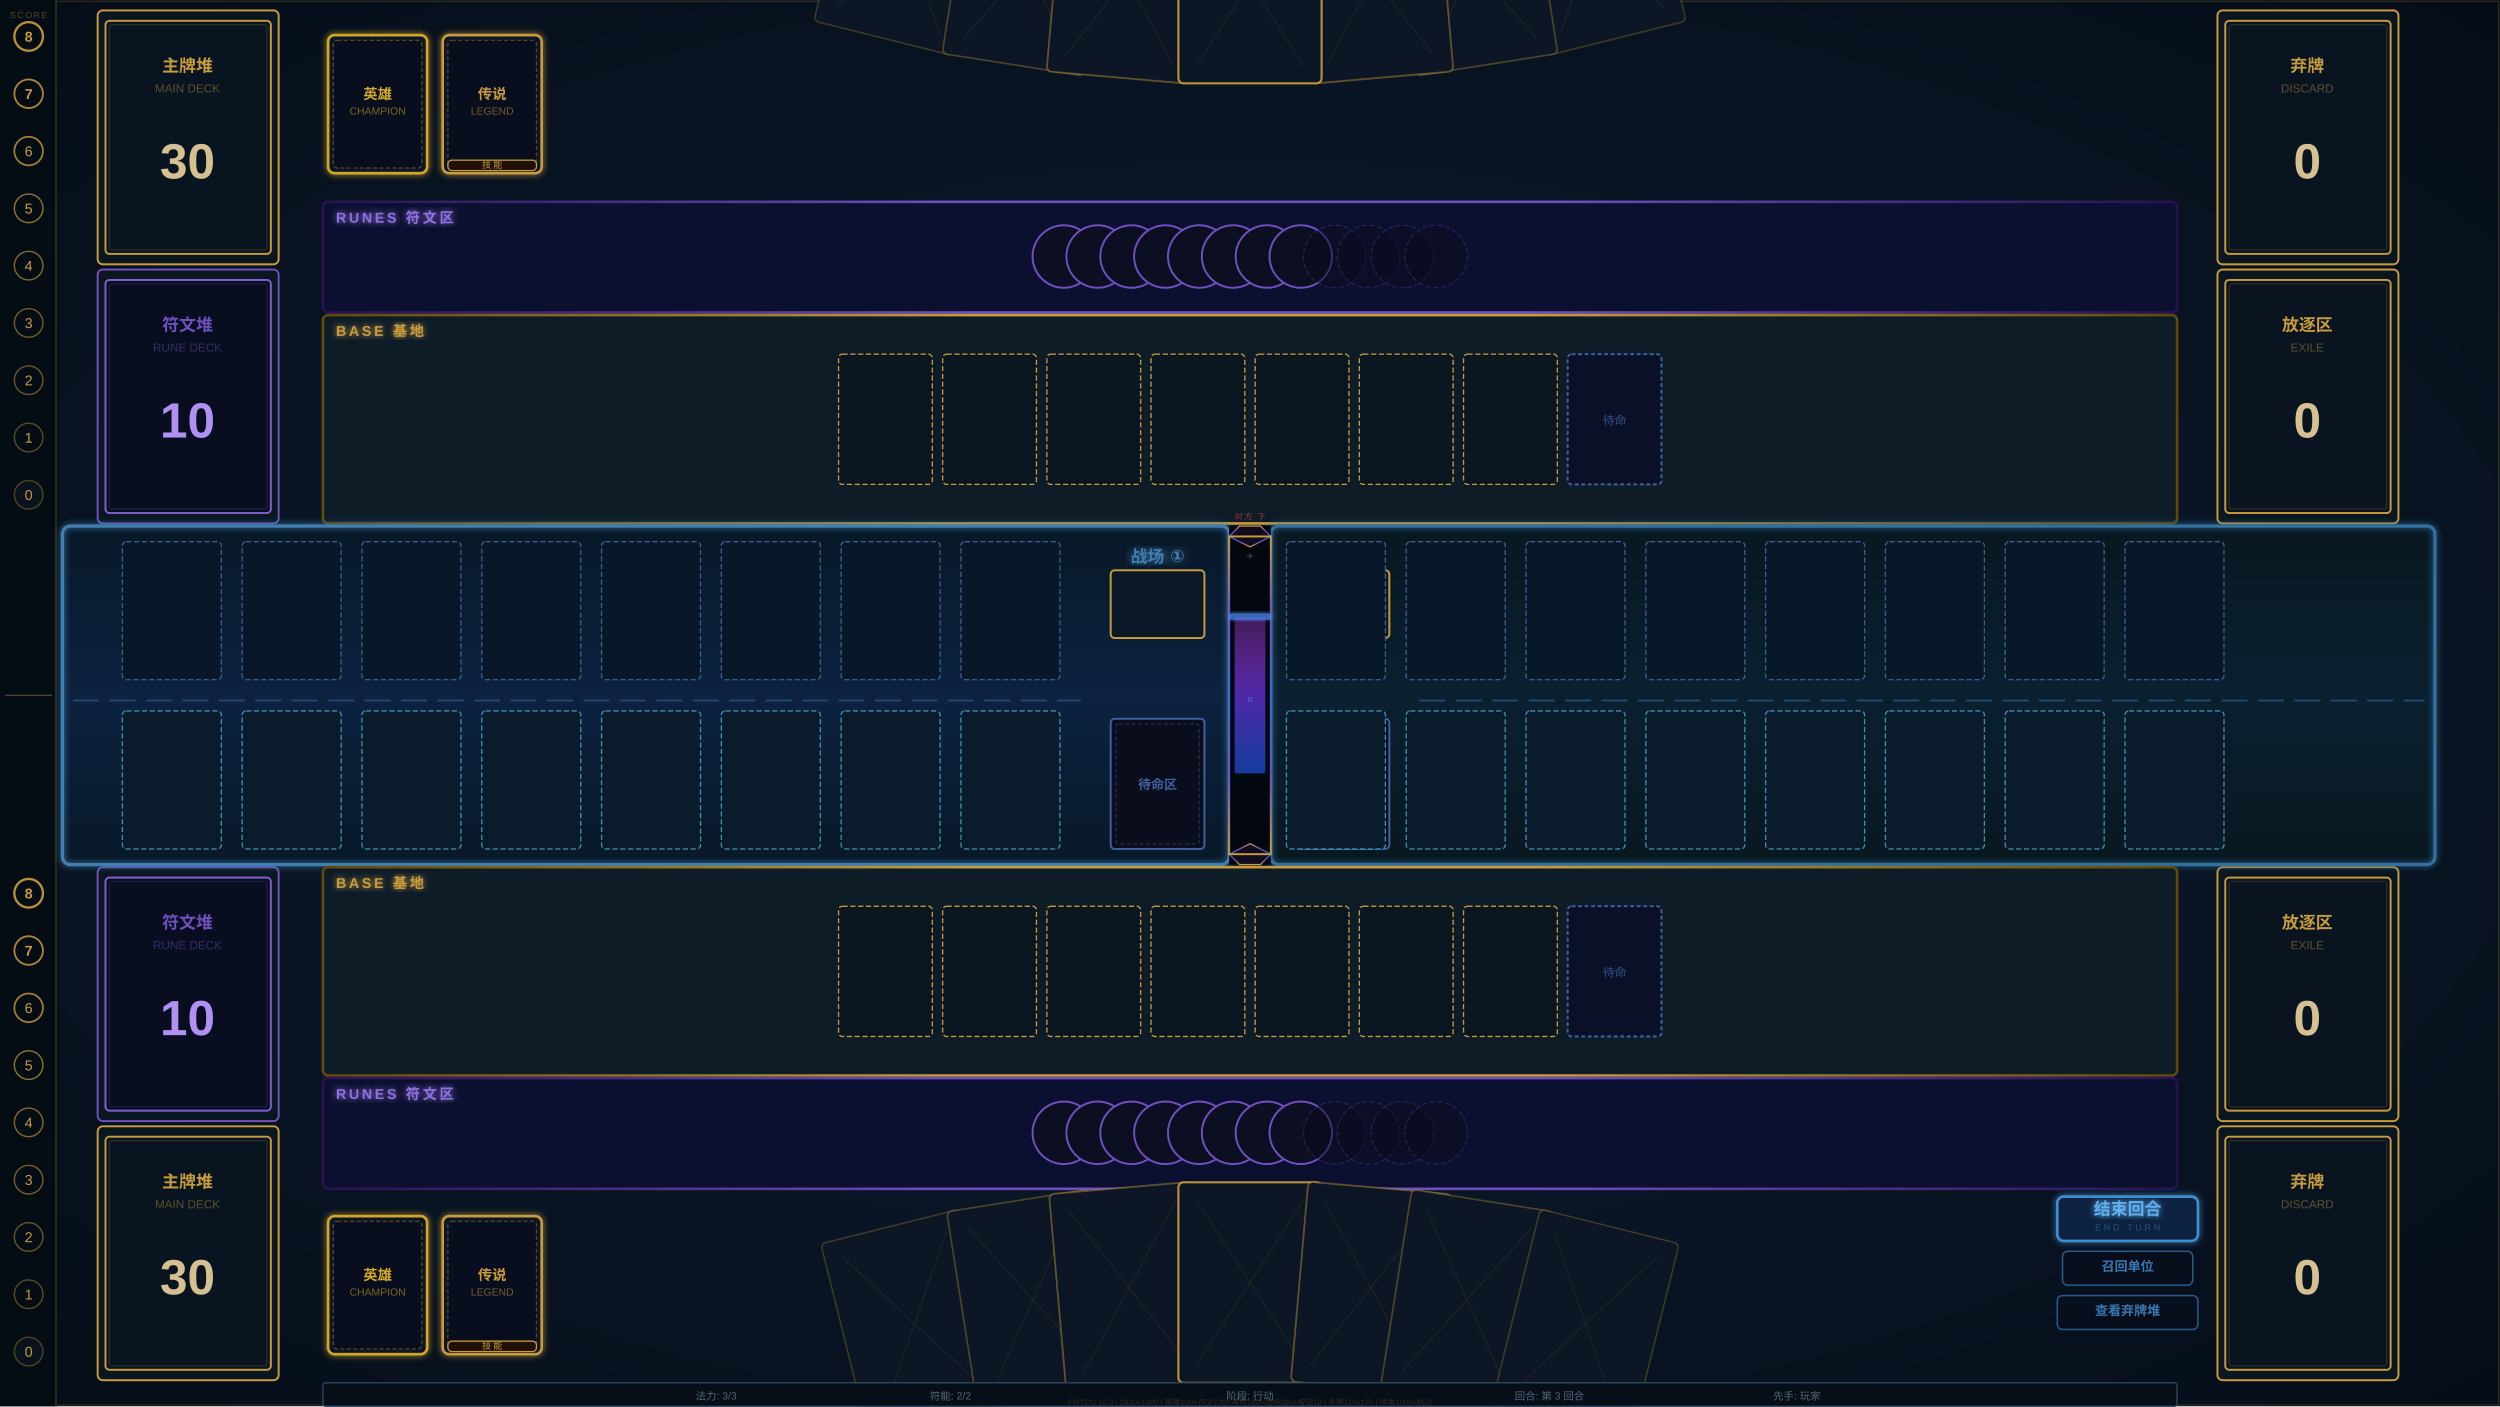
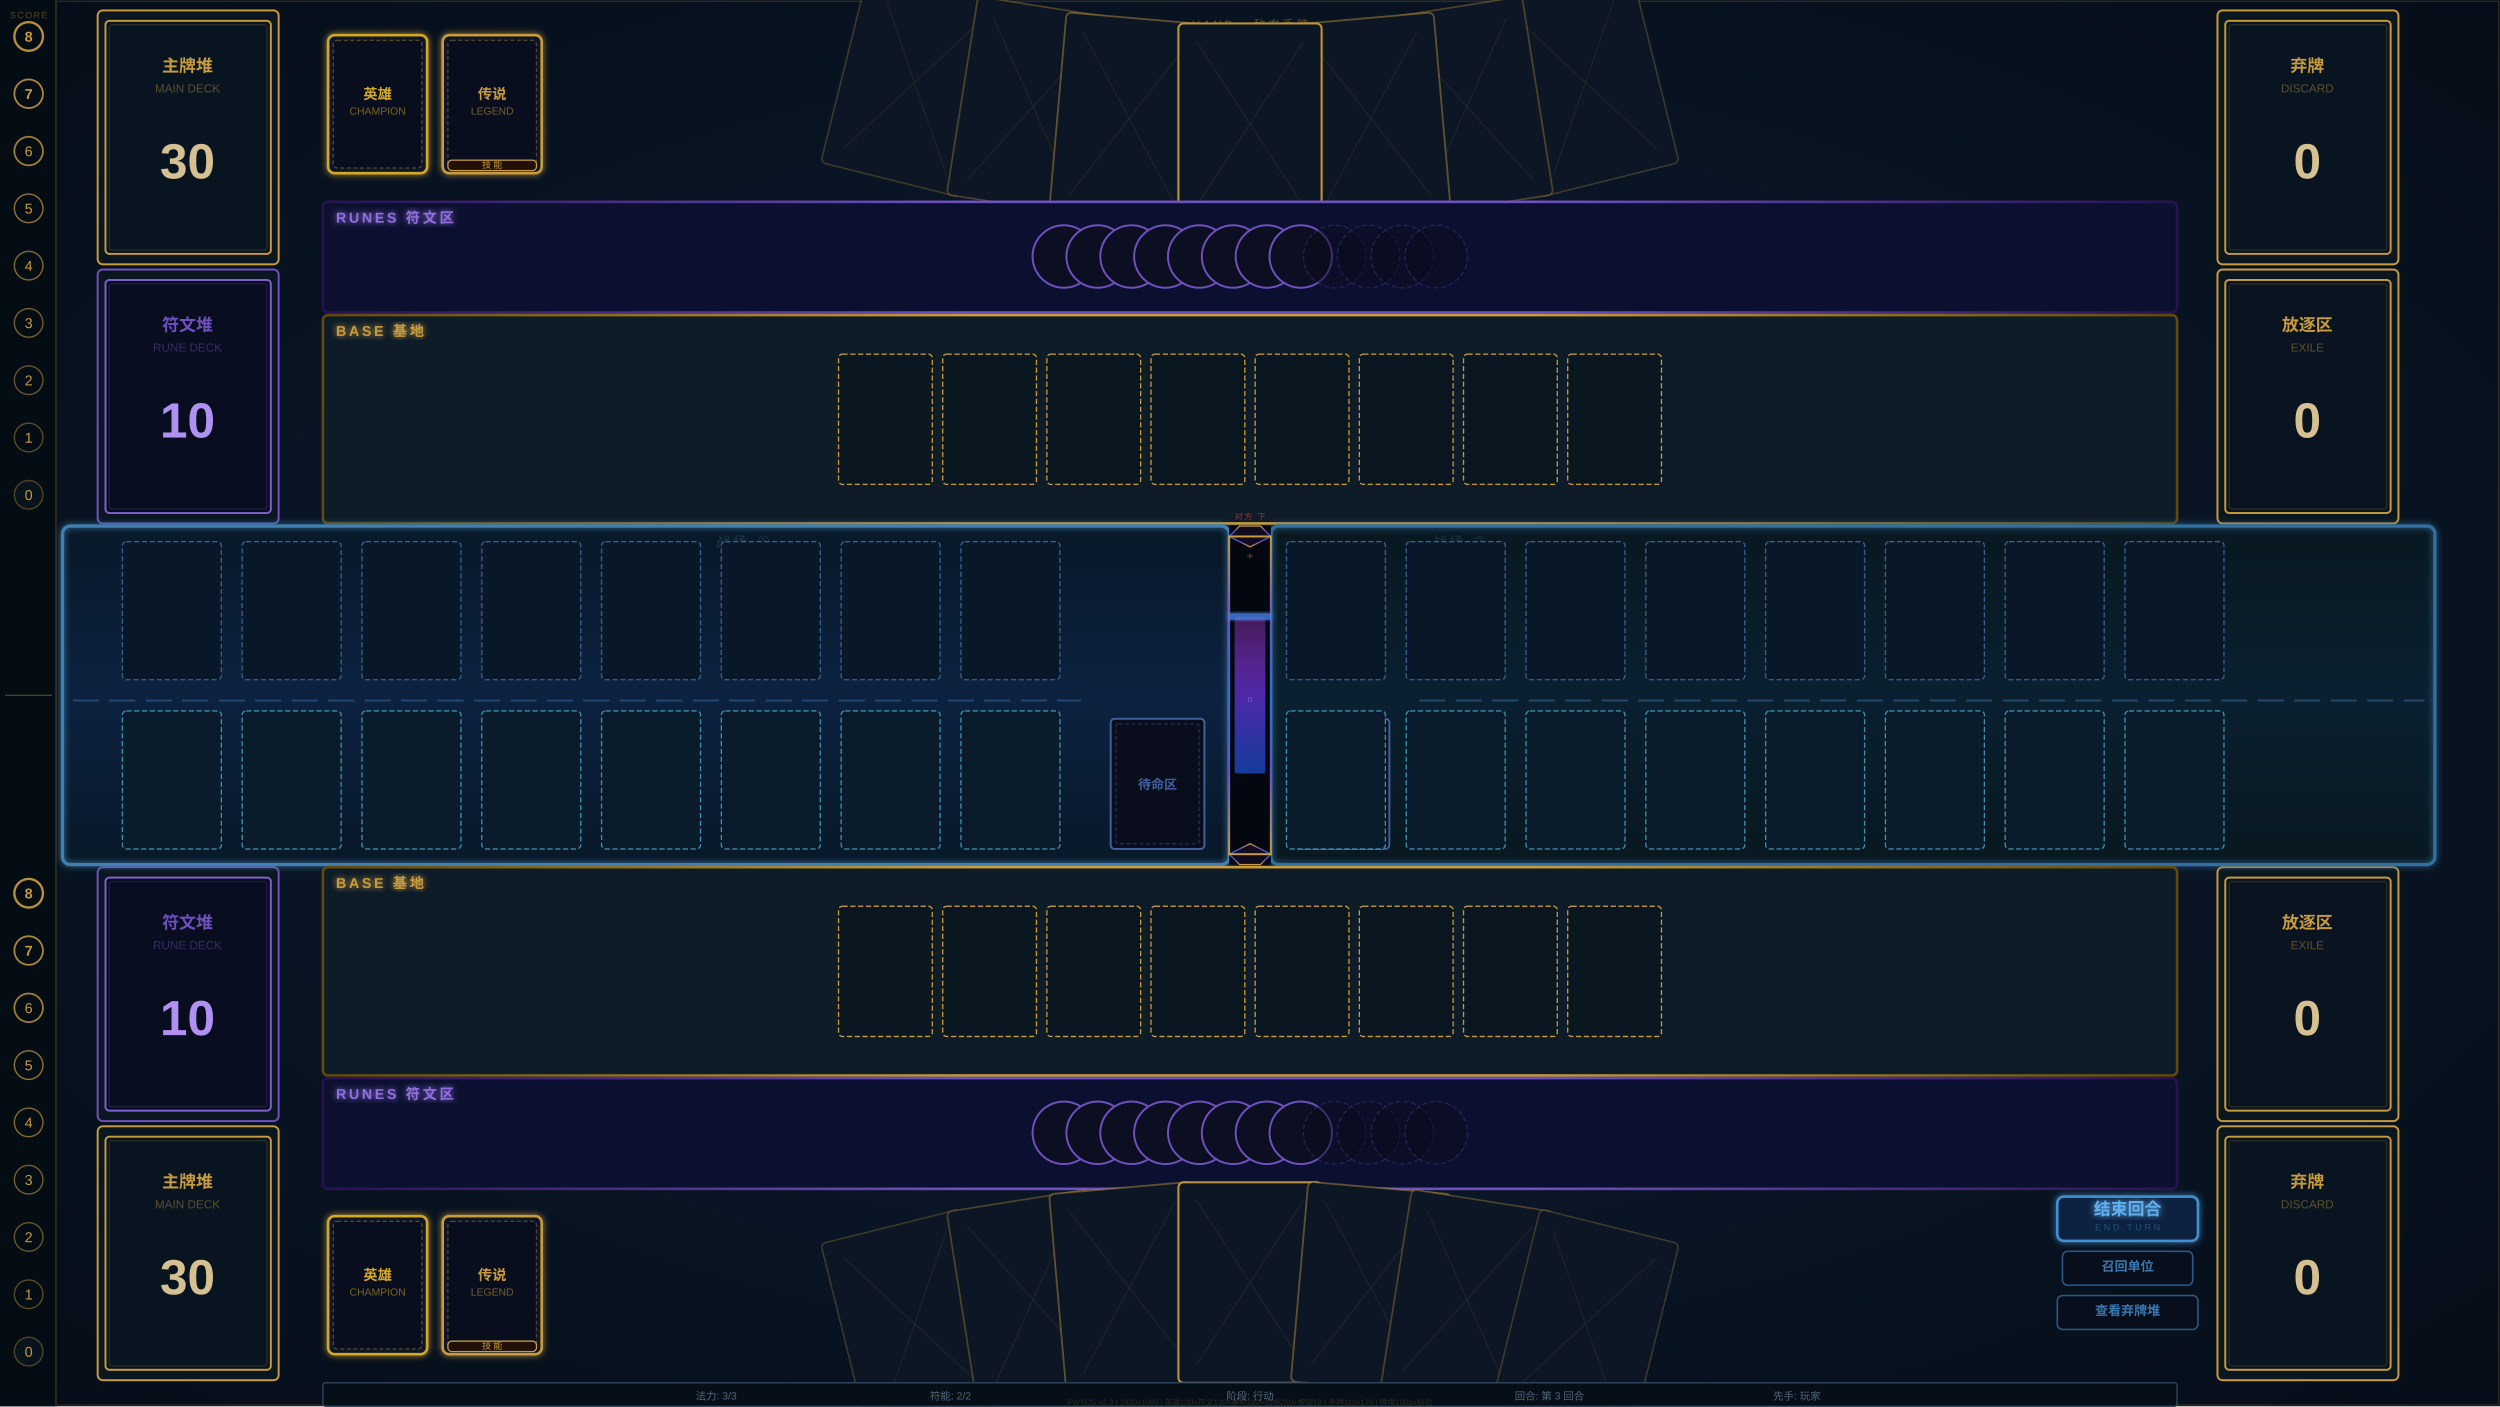
<svg xmlns="http://www.w3.org/2000/svg" width="1920" height="1080" viewBox="0 0 1920 1080">
  <defs>
    <radialGradient id="bg" cx="50%" cy="50%" r="70%">
      <stop offset="0%" stop-color="#0f2035" />
      <stop offset="100%" stop-color="#050d18" />
    </radialGradient>
    <linearGradient id="goldH" x1="0" y1="0" x2="1" y2="0">
      <stop offset="0%" stop-color="#604808" />
      <stop offset="35%" stop-color="#c89b3c" />
      <stop offset="65%" stop-color="#c89b3c" />
      <stop offset="100%" stop-color="#604808" />
    </linearGradient>
    <linearGradient id="purH" x1="0" y1="0" x2="1" y2="0">
      <stop offset="0%" stop-color="#281050" />
      <stop offset="35%" stop-color="#7050c0" />
      <stop offset="65%" stop-color="#7050c0" />
      <stop offset="100%" stop-color="#281050" />
    </linearGradient>
    <linearGradient id="bf0Grad" x1="0" y1="0" x2="0" y2="1">
      <stop offset="0%" stop-color="#081828" />
      <stop offset="50%" stop-color="#0c2240" />
      <stop offset="100%" stop-color="#081828" />
    </linearGradient>
    <linearGradient id="bf1Grad" x1="0" y1="0" x2="0" y2="1">
      <stop offset="0%" stop-color="#081820" />
      <stop offset="50%" stop-color="#0a2030" />
      <stop offset="100%" stop-color="#081820" />
    </linearGradient>
    <filter id="glow" x="-20%" y="-20%" width="140%" height="140%">
      <feGaussianBlur stdDeviation="2.5" result="blur" />
      <feMerge>
        <feMergeNode in="blur" />
        <feMergeNode in="SourceGraphic" />
      </feMerge>
    </filter>
    <filter id="softglow">
      <feGaussianBlur stdDeviation="4" result="blur" />
      <feMerge>
        <feMergeNode in="blur" />
        <feMergeNode in="SourceGraphic" />
      </feMerge>
    </filter>
    <linearGradient id="pillarBorder" x1="0" y1="0" x2="0" y2="1">
      <stop offset="0%" stop-color="#c89b3c" />
      <stop offset="25%" stop-color="#7050c0" />
      <stop offset="50%" stop-color="#3070d0" />
      <stop offset="75%" stop-color="#7050c0" />
      <stop offset="100%" stop-color="#c89b3c" />
    </linearGradient>
    <linearGradient id="pillarFill" x1="0" y1="1" x2="0" y2="0">
      <stop offset="0%" stop-color="#1848c0" />
      <stop offset="50%" stop-color="#6030d0" />
      <stop offset="100%" stop-color="#c040f0" stop-opacity="0.4" />
    </linearGradient>
    <clipPath id="pillarClip">
      <rect x="948" y="404" width="24" height="260" />
    </clipPath>
  </defs>
  <rect width="1920" height="1080" fill="url(#bg)" />
  <g opacity="0.04" transform="translate(960,534)">
    <circle r="240" fill="none" stroke="#4090d0" stroke-width="4" />
    <circle r="170" fill="none" stroke="#4090d0" stroke-width="2" />
    <circle r="90" fill="none" stroke="#4090d0" stroke-width="1" />
    <line x1="-280" y1="0" x2="280" y2="0" stroke="#4090d0" stroke-width="1" />
    <line x1="0" y1="-280" x2="0" y2="280" stroke="#4090d0" stroke-width="1" />
  </g>
  <rect x="1" y="1" width="1918" height="1078" fill="none" stroke="#c89b3c" stroke-width="1" opacity="0.2" />
  <rect x="0" y="0" width="44" height="1080" fill="#040c14" />
  <line x1="43" y1="0" x2="43" y2="1080" stroke="#c89b3c" stroke-width="1" opacity="0.3" />
  <text x="22" y="14" fill="#c89b3c" font-size="7" text-anchor="middle" font-family="Arial" opacity="0.4" letter-spacing="1">SCORE</text>
  <line x1="4" y1="534" x2="40" y2="534" stroke="#c89b3c" stroke-width="1" opacity="0.4" />
  <circle cx="22" cy="28" r="11" fill="none" stroke="#c89b3c" stroke-width="1.8" opacity="0.92" />
  <text x="22" y="32" fill="#c89b3c" font-size="11" text-anchor="middle" font-family="Arial" font-weight="bold">8</text>
  <circle cx="22" cy="72" r="11" fill="none" stroke="#c89b3c" stroke-width="1.4" opacity="0.85" />
  <text x="22" y="76" fill="#c89b3c" font-size="11" text-anchor="middle" font-family="Arial" font-weight="bold">7</text>
  <circle cx="22" cy="116" r="11" fill="none" stroke="#c89b3c" stroke-width="1.4" opacity="0.78" />
  <text x="22" y="120" fill="#c89b3c" font-size="11" text-anchor="middle" font-family="Arial">6</text>
  <circle cx="22" cy="160" r="11" fill="none" stroke="#c89b3c" stroke-width="1.1" opacity="0.71" />
  <text x="22" y="164" fill="#c89b3c" font-size="11" text-anchor="middle" font-family="Arial">5</text>
  <circle cx="22" cy="204" r="11" fill="none" stroke="#c89b3c" stroke-width="1.1" opacity="0.64" />
  <text x="22" y="208" fill="#c89b3c" font-size="11" text-anchor="middle" font-family="Arial">4</text>
  <circle cx="22" cy="248" r="11" fill="none" stroke="#c89b3c" stroke-width="1.1" opacity="0.57" />
  <text x="22" y="252" fill="#c89b3c" font-size="11" text-anchor="middle" font-family="Arial">3</text>
  <circle cx="22" cy="292" r="11" fill="none" stroke="#c89b3c" stroke-width="1.1" opacity="0.50" />
  <text x="22" y="296" fill="#c89b3c" font-size="11" text-anchor="middle" font-family="Arial">2</text>
  <circle cx="22" cy="336" r="11" fill="none" stroke="#c89b3c" stroke-width="1.1" opacity="0.43" />
  <text x="22" y="340" fill="#c89b3c" font-size="11" text-anchor="middle" font-family="Arial">1</text>
  <circle cx="22" cy="380" r="11" fill="#132030" stroke="#c89b3c" stroke-width="1.1" opacity="0.38" />
  <text x="22" y="384" fill="#c89b3c" font-size="11" text-anchor="middle" font-family="Arial">0</text>
  <circle cx="22" cy="686" r="11" fill="none" stroke="#c89b3c" stroke-width="1.8" opacity="0.92" />
  <text x="22" y="690" fill="#c89b3c" font-size="11" text-anchor="middle" font-family="Arial" font-weight="bold">8</text>
  <circle cx="22" cy="730" r="11" fill="none" stroke="#c89b3c" stroke-width="1.4" opacity="0.85" />
  <text x="22" y="734" fill="#c89b3c" font-size="11" text-anchor="middle" font-family="Arial" font-weight="bold">7</text>
  <circle cx="22" cy="774" r="11" fill="none" stroke="#c89b3c" stroke-width="1.4" opacity="0.78" />
  <text x="22" y="778" fill="#c89b3c" font-size="11" text-anchor="middle" font-family="Arial">6</text>
  <circle cx="22" cy="818" r="11" fill="none" stroke="#c89b3c" stroke-width="1.1" opacity="0.71" />
  <text x="22" y="822" fill="#c89b3c" font-size="11" text-anchor="middle" font-family="Arial">5</text>
  <circle cx="22" cy="862" r="11" fill="none" stroke="#c89b3c" stroke-width="1.1" opacity="0.64" />
  <text x="22" y="866" fill="#c89b3c" font-size="11" text-anchor="middle" font-family="Arial">4</text>
  <circle cx="22" cy="906" r="11" fill="none" stroke="#c89b3c" stroke-width="1.1" opacity="0.57" />
  <text x="22" y="910" fill="#c89b3c" font-size="11" text-anchor="middle" font-family="Arial">3</text>
  <circle cx="22" cy="950" r="11" fill="none" stroke="#c89b3c" stroke-width="1.1" opacity="0.50" />
  <text x="22" y="954" fill="#c89b3c" font-size="11" text-anchor="middle" font-family="Arial">2</text>
  <circle cx="22" cy="994" r="11" fill="none" stroke="#c89b3c" stroke-width="1.1" opacity="0.43" />
  <text x="22" y="998" fill="#c89b3c" font-size="11" text-anchor="middle" font-family="Arial">1</text>
  <circle cx="22" cy="1038" r="11" fill="#132030" stroke="#c89b3c" stroke-width="1.1" opacity="0.38" />
  <text x="22" y="1042" fill="#c89b3c" font-size="11" text-anchor="middle" font-family="Arial">0</text>
  <rect x="75" y="8" width="139" height="195" fill="#0a1620" stroke="#c89b3c" stroke-width="1.5" rx="4" />
  <rect x="81" y="16" width="127" height="179" fill="#081420" stroke="#c89b3c" stroke-width="1.5" rx="3" />
  <rect x="84" y="19" width="121" height="173" fill="none" stroke="#c89b3c30" stroke-width="1" rx="2" />
  <text x="144" y="55" fill="#c89b3c" font-size="13" font-family="Arial" font-weight="bold" text-anchor="middle">主牌堆</text>
  <text x="144" y="71" fill="#c89b3c70" font-size="9" font-family="Arial" text-anchor="middle">MAIN DECK</text>
  <text x="144" y="137" fill="#d4c090" font-size="38" font-family="Arial" font-weight="bold" text-anchor="middle">30</text>
  <rect x="75" y="207" width="139" height="195" fill="#0a1620" stroke="#7050c0" stroke-width="1.5" rx="4" />
  <rect x="81" y="215" width="127" height="179" fill="#080e20" stroke="#8060d0" stroke-width="1.5" rx="3" />
  <rect x="84" y="218" width="121" height="173" fill="none" stroke="#8060d030" stroke-width="1" rx="2" />
  <text x="144" y="254" fill="#7050c0" font-size="13" font-family="Arial" font-weight="bold" text-anchor="middle">符文堆</text>
  <text x="144" y="270" fill="#7050c070" font-size="9" font-family="Arial" text-anchor="middle">RUNE DECK</text>
  <text x="144" y="336" fill="#b090f0" font-size="38" font-family="Arial" font-weight="bold" text-anchor="middle">10</text>
  <rect x="75" y="666" width="139" height="195" fill="#0a1620" stroke="#7050c0" stroke-width="1.5" rx="4" />
  <rect x="81" y="674" width="127" height="179" fill="#080e20" stroke="#8060d0" stroke-width="1.5" rx="3" />
  <rect x="84" y="677" width="121" height="173" fill="none" stroke="#8060d030" stroke-width="1" rx="2" />
  <text x="144" y="713" fill="#7050c0" font-size="13" font-family="Arial" font-weight="bold" text-anchor="middle">符文堆</text>
  <text x="144" y="729" fill="#7050c070" font-size="9" font-family="Arial" text-anchor="middle">RUNE DECK</text>
  <text x="144" y="795" fill="#b090f0" font-size="38" font-family="Arial" font-weight="bold" text-anchor="middle">10</text>
  <rect x="75" y="865" width="139" height="195" fill="#0a1620" stroke="#c89b3c" stroke-width="1.5" rx="4" />
  <rect x="81" y="873" width="127" height="179" fill="#081420" stroke="#c89b3c" stroke-width="1.5" rx="3" />
  <rect x="84" y="876" width="121" height="173" fill="none" stroke="#c89b3c30" stroke-width="1" rx="2" />
  <text x="144" y="912" fill="#c89b3c" font-size="13" font-family="Arial" font-weight="bold" text-anchor="middle">主牌堆</text>
  <text x="144" y="928" fill="#c89b3c70" font-size="9" font-family="Arial" text-anchor="middle">MAIN DECK</text>
  <text x="144" y="994" fill="#d4c090" font-size="38" font-family="Arial" font-weight="bold" text-anchor="middle">30</text>
  <rect x="1703" y="8" width="139" height="195" fill="#0a1620" stroke="#c89b3c" stroke-width="1.5" rx="4" />
  <rect x="1709" y="16" width="127" height="179" fill="#081420" stroke="#c89b3c" stroke-width="1.5" rx="3" />
  <rect x="1712" y="19" width="121" height="173" fill="none" stroke="#c89b3c30" stroke-width="1" rx="2" />
  <text x="1772" y="55" fill="#c89b3c" font-size="13" font-family="Arial" font-weight="bold" text-anchor="middle">弃牌</text>
  <text x="1772" y="71" fill="#c89b3c70" font-size="9" font-family="Arial" text-anchor="middle">DISCARD</text>
  <text x="1772" y="137" fill="#d4c090" font-size="38" font-family="Arial" font-weight="bold" text-anchor="middle">0</text>
  <rect x="1703" y="207" width="139" height="195" fill="#0a1620" stroke="#c89b3c" stroke-width="1.5" rx="4" />
  <rect x="1709" y="215" width="127" height="179" fill="#0a1420" stroke="#c89b3c" stroke-width="1.5" rx="3" />
  <rect x="1712" y="218" width="121" height="173" fill="none" stroke="#c89b3c30" stroke-width="1" rx="2" />
  <text x="1772" y="254" fill="#c89b3c" font-size="13" font-family="Arial" font-weight="bold" text-anchor="middle">放逐区</text>
  <text x="1772" y="270" fill="#c89b3c70" font-size="9" font-family="Arial" text-anchor="middle">EXILE</text>
  <text x="1772" y="336" fill="#d4c090" font-size="38" font-family="Arial" font-weight="bold" text-anchor="middle">0</text>
  <rect x="1703" y="666" width="139" height="195" fill="#0a1620" stroke="#c89b3c" stroke-width="1.5" rx="4" />
  <rect x="1709" y="674" width="127" height="179" fill="#0a1420" stroke="#c89b3c" stroke-width="1.5" rx="3" />
  <rect x="1712" y="677" width="121" height="173" fill="none" stroke="#c89b3c30" stroke-width="1" rx="2" />
  <text x="1772" y="713" fill="#c89b3c" font-size="13" font-family="Arial" font-weight="bold" text-anchor="middle">放逐区</text>
  <text x="1772" y="729" fill="#c89b3c70" font-size="9" font-family="Arial" text-anchor="middle">EXILE</text>
  <text x="1772" y="795" fill="#d4c090" font-size="38" font-family="Arial" font-weight="bold" text-anchor="middle">0</text>
  <rect x="1703" y="865" width="139" height="195" fill="#0a1620" stroke="#c89b3c" stroke-width="1.5" rx="4" />
  <rect x="1709" y="873" width="127" height="179" fill="#081420" stroke="#c89b3c" stroke-width="1.5" rx="3" />
  <rect x="1712" y="876" width="121" height="173" fill="none" stroke="#c89b3c30" stroke-width="1" rx="2" />
  <text x="1772" y="912" fill="#c89b3c" font-size="13" font-family="Arial" font-weight="bold" text-anchor="middle">弃牌</text>
  <text x="1772" y="928" fill="#c89b3c70" font-size="9" font-family="Arial" text-anchor="middle">DISCARD</text>
  <text x="1772" y="994" fill="#d4c090" font-size="38" font-family="Arial" font-weight="bold" text-anchor="middle">0</text>
  <rect x="252" y="27" width="76" height="106" fill="#101828" stroke="#d4a828" stroke-width="2" rx="5" filter="url(#glow)" />
  <rect x="256" y="31" width="68" height="98" fill="#080e1e" stroke="#d4a82860" stroke-width="1" rx="3" stroke-dasharray="3,2" />
  <text x="290" y="76" fill="#d4a828" font-size="11" font-family="Arial" font-weight="bold" text-anchor="middle">英雄</text>
  <text x="290" y="88" fill="#d4a82890" font-size="8" font-family="Arial" text-anchor="middle">CHAMPION</text>
  <rect x="340" y="27" width="76" height="106" fill="#101828" stroke="#c89b3c" stroke-width="2" rx="5" filter="url(#glow)" />
  <rect x="344" y="31" width="68" height="98" fill="#080e1e" stroke="#c89b3c60" stroke-width="1" rx="3" stroke-dasharray="3,2" />
  <text x="378" y="76" fill="#c89b3c" font-size="11" font-family="Arial" font-weight="bold" text-anchor="middle">传说</text>
  <text x="378" y="88" fill="#c89b3c90" font-size="8" font-family="Arial" text-anchor="middle">LEGEND</text>
  <rect x="344" y="123" width="68" height="8" fill="#201008" stroke="#c89b3c" stroke-width="1" rx="3" />
  <text x="378" y="129" fill="#c89b3c" font-size="7" text-anchor="middle" font-family="Arial">技 能</text>
  <text x="960" y="22" fill="#c89b3c" font-size="9" text-anchor="middle" font-family="Arial" opacity="0.45" letter-spacing="2">HAND · 敌方手牌</text>
-   <g transform="rotate(14, 960, -1100)">
-     <rect x="905" y="-90" width="110" height="154" fill="#0c1624" stroke="#c89b3c45" stroke-width="1.2" rx="4" />
-     <line x1="919" y1="-76" x2="1001" y2="50" stroke="#c89b3c18" stroke-width="1" />
-     <line x1="1001" y1="-76" x2="919" y2="50" stroke="#c89b3c18" stroke-width="1" />
-   </g>
-   <g transform="rotate(-14, 960, -1100)">
-     <rect x="905" y="-90" width="110" height="154" fill="#0c1624" stroke="#c89b3c45" stroke-width="1.2" rx="4" />
-     <line x1="919" y1="-76" x2="1001" y2="50" stroke="#c89b3c18" stroke-width="1" />
-     <line x1="1001" y1="-76" x2="919" y2="50" stroke="#c89b3c18" stroke-width="1" />
-   </g>
-   <g transform="rotate(9, 960, -1100)">
-     <rect x="905" y="-90" width="110" height="154" fill="#0c1624" stroke="#c89b3c58" stroke-width="1.3" rx="4" />
-     <line x1="919" y1="-76" x2="1001" y2="50" stroke="#c89b3c18" stroke-width="1" />
-     <line x1="1001" y1="-76" x2="919" y2="50" stroke="#c89b3c18" stroke-width="1" />
-   </g>
-   <g transform="rotate(-9, 960, -1100)">
-     <rect x="905" y="-90" width="110" height="154" fill="#0c1624" stroke="#c89b3c58" stroke-width="1.3" rx="4" />
-     <line x1="919" y1="-76" x2="1001" y2="50" stroke="#c89b3c18" stroke-width="1" />
-     <line x1="1001" y1="-76" x2="919" y2="50" stroke="#c89b3c18" stroke-width="1" />
-   </g>
-   <g transform="rotate(5, 960, -1100)">
-     <rect x="905" y="-90" width="110" height="154" fill="#0c1624" stroke="#c89b3c72" stroke-width="1.4" rx="4" />
-     <line x1="919" y1="-76" x2="1001" y2="50" stroke="#c89b3c18" stroke-width="1" />
-     <line x1="1001" y1="-76" x2="919" y2="50" stroke="#c89b3c18" stroke-width="1" />
-   </g>
-   <g transform="rotate(-5, 960, -1100)">
-     <rect x="905" y="-90" width="110" height="154" fill="#0c1624" stroke="#c89b3c72" stroke-width="1.4" rx="4" />
-     <line x1="919" y1="-76" x2="1001" y2="50" stroke="#c89b3c18" stroke-width="1" />
-     <line x1="1001" y1="-76" x2="919" y2="50" stroke="#c89b3c18" stroke-width="1" />
-   </g>
-   <g transform="rotate(0, 960, -1100)">
-     <rect x="905" y="-90" width="110" height="154" fill="#0c1624" stroke="#c89b3cee" stroke-width="1.6" rx="4" />
-     <line x1="919" y1="-76" x2="1001" y2="50" stroke="#c89b3c18" stroke-width="1" />
-     <line x1="1001" y1="-76" x2="919" y2="50" stroke="#c89b3c18" stroke-width="1" />
+   <g transform="rotate(14, 960, -970)">
+     <rect x="905" y="18" width="110" height="154" fill="#0c1624" stroke="#c89b3c45" stroke-width="1.2" rx="4" />
+     <line x1="919" y1="32" x2="1001" y2="158" stroke="#c89b3c18" stroke-width="1" />
+     <line x1="1001" y1="32" x2="919" y2="158" stroke="#c89b3c18" stroke-width="1" />
+   </g>
+   <g transform="rotate(-14, 960, -970)">
+     <rect x="905" y="18" width="110" height="154" fill="#0c1624" stroke="#c89b3c45" stroke-width="1.2" rx="4" />
+     <line x1="919" y1="32" x2="1001" y2="158" stroke="#c89b3c18" stroke-width="1" />
+     <line x1="1001" y1="32" x2="919" y2="158" stroke="#c89b3c18" stroke-width="1" />
+   </g>
+   <g transform="rotate(9, 960, -970)">
+     <rect x="905" y="18" width="110" height="154" fill="#0c1624" stroke="#c89b3c58" stroke-width="1.3" rx="4" />
+     <line x1="919" y1="32" x2="1001" y2="158" stroke="#c89b3c18" stroke-width="1" />
+     <line x1="1001" y1="32" x2="919" y2="158" stroke="#c89b3c18" stroke-width="1" />
+   </g>
+   <g transform="rotate(-9, 960, -970)">
+     <rect x="905" y="18" width="110" height="154" fill="#0c1624" stroke="#c89b3c58" stroke-width="1.3" rx="4" />
+     <line x1="919" y1="32" x2="1001" y2="158" stroke="#c89b3c18" stroke-width="1" />
+     <line x1="1001" y1="32" x2="919" y2="158" stroke="#c89b3c18" stroke-width="1" />
+   </g>
+   <g transform="rotate(5, 960, -970)">
+     <rect x="905" y="18" width="110" height="154" fill="#0c1624" stroke="#c89b3c72" stroke-width="1.4" rx="4" />
+     <line x1="919" y1="32" x2="1001" y2="158" stroke="#c89b3c18" stroke-width="1" />
+     <line x1="1001" y1="32" x2="919" y2="158" stroke="#c89b3c18" stroke-width="1" />
+   </g>
+   <g transform="rotate(-5, 960, -970)">
+     <rect x="905" y="18" width="110" height="154" fill="#0c1624" stroke="#c89b3c72" stroke-width="1.4" rx="4" />
+     <line x1="919" y1="32" x2="1001" y2="158" stroke="#c89b3c18" stroke-width="1" />
+     <line x1="1001" y1="32" x2="919" y2="158" stroke="#c89b3c18" stroke-width="1" />
+   </g>
+   <g transform="rotate(0, 960, -970)">
+     <rect x="905" y="18" width="110" height="154" fill="#0c1624" stroke="#c89b3cee" stroke-width="1.6" rx="4" />
+     <line x1="919" y1="32" x2="1001" y2="158" stroke="#c89b3c18" stroke-width="1" />
+     <line x1="1001" y1="32" x2="919" y2="158" stroke="#c89b3c18" stroke-width="1" />
  </g>
  <rect x="248" y="155" width="1424" height="85" fill="#0c1030" rx="4" />
  <rect x="248" y="155" width="1424" height="85" fill="none" stroke="url(#purH)" stroke-width="2" rx="4" />
  <text x="258" y="171" fill="#9070e0" font-size="11" font-family="Arial" font-weight="bold" letter-spacing="2" filter="url(#glow)">RUNES  符文区</text>
  <circle cx="817" cy="197" r="24" fill="#0c0e22" stroke="#7050c0" stroke-width="1.5" />
  <circle cx="843" cy="197" r="24" fill="#0c0e22" stroke="#7050c0" stroke-width="1.5" />
  <circle cx="869" cy="197" r="24" fill="#0c0e22" stroke="#7050c0" stroke-width="1.5" />
  <circle cx="895" cy="197" r="24" fill="#0c0e22" stroke="#7050c0" stroke-width="1.5" />
  <circle cx="921" cy="197" r="24" fill="#0c0e22" stroke="#7050c0" stroke-width="1.5" />
  <circle cx="947" cy="197" r="24" fill="#0c0e22" stroke="#7050c0" stroke-width="1.5" />
  <circle cx="973" cy="197" r="24" fill="#0c0e22" stroke="#7050c0" stroke-width="1.5" />
  <circle cx="999" cy="197" r="24" fill="#0c0e22" stroke="#7050c0" stroke-width="1.5" />
  <circle cx="1025" cy="197" r="24" fill="#0a0c1c" stroke="#403080" stroke-width="1" stroke-dasharray="4,2" opacity="0.5" />
  <circle cx="1051" cy="197" r="24" fill="#0a0c1c" stroke="#403080" stroke-width="1" stroke-dasharray="4,2" opacity="0.5" />
  <circle cx="1077" cy="197" r="24" fill="#0a0c1c" stroke="#403080" stroke-width="1" stroke-dasharray="4,2" opacity="0.5" />
  <circle cx="1103" cy="197" r="24" fill="#0a0c1c" stroke="#403080" stroke-width="1" stroke-dasharray="4,2" opacity="0.5" />
  <rect x="248" y="242" width="1424" height="160" fill="#0e1c28" rx="4" />
  <rect x="248" y="242" width="1424" height="160" fill="none" stroke="url(#goldH)" stroke-width="2" rx="4" />
  <text x="258" y="258" fill="#c89b3c" font-size="11" font-family="Arial" font-weight="bold" letter-spacing="2" filter="url(#glow)">BASE  基地</text>
  <rect x="644" y="272" width="72" height="100" fill="#0a1620" stroke="#c89b3c" stroke-width="1" rx="3" stroke-dasharray="4,2" />
  <rect x="724" y="272" width="72" height="100" fill="#0a1620" stroke="#c89b3c" stroke-width="1" rx="3" stroke-dasharray="4,2" />
  <rect x="804" y="272" width="72" height="100" fill="#0a1620" stroke="#c89b3c" stroke-width="1" rx="3" stroke-dasharray="4,2" />
  <rect x="884" y="272" width="72" height="100" fill="#0a1620" stroke="#c89b3c" stroke-width="1" rx="3" stroke-dasharray="4,2" />
  <rect x="964" y="272" width="72" height="100" fill="#0a1620" stroke="#c89b3c" stroke-width="1" rx="3" stroke-dasharray="4,2" />
  <rect x="1044" y="272" width="72" height="100" fill="#0a1620" stroke="#c89b3c" stroke-width="1" rx="3" stroke-dasharray="4,2" />
  <rect x="1124" y="272" width="72" height="100" fill="#0a1620" stroke="#c89b3c" stroke-width="1" rx="3" stroke-dasharray="4,2" />
-   <rect x="1204" y="272" width="72" height="100" fill="#0a1028" stroke="#4060a0" stroke-width="1.5" rx="3" stroke-dasharray="3,2" />
-   <text x="1240" y="326" fill="#4060a0" font-size="9" text-anchor="middle" font-family="Arial" opacity="0.8">待命</text>
+   <rect x="1204" y="272" width="72" height="100" fill="#0a1620" stroke="#c89b3c" stroke-width="1" rx="3" stroke-dasharray="4,2" />
  <rect x="48" y="404" width="896" height="260" fill="url(#bf0Grad)" rx="6" />
  <rect x="48" y="404" width="896" height="260" fill="none" stroke="#4080b0" stroke-width="2.5" rx="6" filter="url(#glow)" />
  <rect x="976" y="404" width="894" height="260" fill="url(#bf1Grad)" rx="6" />
  <rect x="976" y="404" width="894" height="260" fill="none" stroke="#3070a0" stroke-width="2.5" rx="6" filter="url(#glow)" />
-   <text x="889" y="432" fill="#4080b0" font-size="13" text-anchor="middle" font-family="Arial" font-weight="bold" filter="url(#softglow)">战场 ①</text>
-   <rect x="853" y="438" width="72" height="52" fill="#0c1828" stroke="#c89b3c" stroke-width="1.5" rx="3" />
-   <text x="1031" y="432" fill="#3070a0" font-size="13" text-anchor="middle" font-family="Arial" font-weight="bold" filter="url(#softglow)">战场 ②</text>
-   <rect x="995" y="438" width="72" height="52" fill="#0c1828" stroke="#c89b3c" stroke-width="1.5" rx="3" />
+   <text x="550" y="420" fill="#4080b050" font-size="11" font-family="Arial" letter-spacing="2">战场 ①</text>
+   <text x="1100" y="420" fill="#3070a050" font-size="11" font-family="Arial" letter-spacing="2">战场 ②</text>
  <rect x="853" y="552" width="72" height="100" fill="#0a0e1c" stroke="#4060a0" stroke-width="1.5" rx="3" />
  <rect x="857" y="556" width="64" height="92" fill="none" stroke="#4060a060" stroke-width="1" rx="2" stroke-dasharray="3,2" />
  <text x="889" y="606" fill="#4060a0" font-size="10" text-anchor="middle" font-family="Arial" font-weight="bold">待命区</text>
  <rect x="995" y="552" width="72" height="100" fill="#0a0e1c" stroke="#4060a0" stroke-width="1.5" rx="3" />
  <rect x="999" y="556" width="64" height="92" fill="none" stroke="#4060a060" stroke-width="1" rx="2" stroke-dasharray="3,2" />
  <text x="1031" y="606" fill="#4060a0" font-size="10" text-anchor="middle" font-family="Arial" font-weight="bold">待命区</text>
  <line x1="56" y1="538" x2="830" y2="538" stroke="#2a5888" stroke-width="1.5" stroke-dasharray="20,8" opacity="0.7" />
  <line x1="1090" y1="538" x2="1862" y2="538" stroke="#2a5888" stroke-width="1.5" stroke-dasharray="20,8" opacity="0.7" />
  <rect x="94" y="416" width="76" height="106" fill="#091828" stroke="#3a6090" stroke-width="1" rx="3" stroke-dasharray="4,2" />
  <rect x="94" y="546" width="76" height="106" fill="#0a1c2c" stroke="#4090b0" stroke-width="1" rx="3" stroke-dasharray="4,2" />
  <rect x="186" y="416" width="76" height="106" fill="#091828" stroke="#3a6090" stroke-width="1" rx="3" stroke-dasharray="4,2" />
  <rect x="186" y="546" width="76" height="106" fill="#0a1c2c" stroke="#4090b0" stroke-width="1" rx="3" stroke-dasharray="4,2" />
  <rect x="278" y="416" width="76" height="106" fill="#091828" stroke="#3a6090" stroke-width="1" rx="3" stroke-dasharray="4,2" />
  <rect x="278" y="546" width="76" height="106" fill="#0a1c2c" stroke="#4090b0" stroke-width="1" rx="3" stroke-dasharray="4,2" />
  <rect x="370" y="416" width="76" height="106" fill="#091828" stroke="#3a6090" stroke-width="1" rx="3" stroke-dasharray="4,2" />
  <rect x="370" y="546" width="76" height="106" fill="#0a1c2c" stroke="#4090b0" stroke-width="1" rx="3" stroke-dasharray="4,2" />
  <rect x="462" y="416" width="76" height="106" fill="#091828" stroke="#3a6090" stroke-width="1" rx="3" stroke-dasharray="4,2" />
  <rect x="462" y="546" width="76" height="106" fill="#0a1c2c" stroke="#4090b0" stroke-width="1" rx="3" stroke-dasharray="4,2" />
  <rect x="554" y="416" width="76" height="106" fill="#091828" stroke="#3a6090" stroke-width="1" rx="3" stroke-dasharray="4,2" />
  <rect x="554" y="546" width="76" height="106" fill="#0a1c2c" stroke="#4090b0" stroke-width="1" rx="3" stroke-dasharray="4,2" />
  <rect x="646" y="416" width="76" height="106" fill="#091828" stroke="#3a6090" stroke-width="1" rx="3" stroke-dasharray="4,2" />
  <rect x="646" y="546" width="76" height="106" fill="#0a1c2c" stroke="#4090b0" stroke-width="1" rx="3" stroke-dasharray="4,2" />
  <rect x="738" y="416" width="76" height="106" fill="#091828" stroke="#3a6090" stroke-width="1" rx="3" stroke-dasharray="4,2" />
  <rect x="738" y="546" width="76" height="106" fill="#0a1c2c" stroke="#4090b0" stroke-width="1" rx="3" stroke-dasharray="4,2" />
  <rect x="988" y="416" width="76" height="106" fill="#091828" stroke="#3a6090" stroke-width="1" rx="3" stroke-dasharray="4,2" />
  <rect x="988" y="546" width="76" height="106" fill="#0a1c2c" stroke="#4090b0" stroke-width="1" rx="3" stroke-dasharray="4,2" />
  <rect x="1080" y="416" width="76" height="106" fill="#091828" stroke="#3a6090" stroke-width="1" rx="3" stroke-dasharray="4,2" />
  <rect x="1080" y="546" width="76" height="106" fill="#0a1c2c" stroke="#4090b0" stroke-width="1" rx="3" stroke-dasharray="4,2" />
  <rect x="1172" y="416" width="76" height="106" fill="#091828" stroke="#3a6090" stroke-width="1" rx="3" stroke-dasharray="4,2" />
  <rect x="1172" y="546" width="76" height="106" fill="#0a1c2c" stroke="#4090b0" stroke-width="1" rx="3" stroke-dasharray="4,2" />
  <rect x="1264" y="416" width="76" height="106" fill="#091828" stroke="#3a6090" stroke-width="1" rx="3" stroke-dasharray="4,2" />
  <rect x="1264" y="546" width="76" height="106" fill="#0a1c2c" stroke="#4090b0" stroke-width="1" rx="3" stroke-dasharray="4,2" />
  <rect x="1356" y="416" width="76" height="106" fill="#091828" stroke="#3a6090" stroke-width="1" rx="3" stroke-dasharray="4,2" />
  <rect x="1356" y="546" width="76" height="106" fill="#0a1c2c" stroke="#4090b0" stroke-width="1" rx="3" stroke-dasharray="4,2" />
  <rect x="1448" y="416" width="76" height="106" fill="#091828" stroke="#3a6090" stroke-width="1" rx="3" stroke-dasharray="4,2" />
  <rect x="1448" y="546" width="76" height="106" fill="#0a1c2c" stroke="#4090b0" stroke-width="1" rx="3" stroke-dasharray="4,2" />
  <rect x="1540" y="416" width="76" height="106" fill="#091828" stroke="#3a6090" stroke-width="1" rx="3" stroke-dasharray="4,2" />
  <rect x="1540" y="546" width="76" height="106" fill="#0a1c2c" stroke="#4090b0" stroke-width="1" rx="3" stroke-dasharray="4,2" />
  <rect x="1632" y="416" width="76" height="106" fill="#091828" stroke="#3a6090" stroke-width="1" rx="3" stroke-dasharray="4,2" />
  <rect x="1632" y="546" width="76" height="106" fill="#0a1c2c" stroke="#4090b0" stroke-width="1" rx="3" stroke-dasharray="4,2" />
  <rect x="944" y="404" width="32" height="260" fill="#030810" />
  <polygon points="952,404 968,404 976,412 960,420 944,412" fill="#120c20" stroke="url(#pillarBorder)" stroke-width="1" />
  <polygon points="952,664 968,664 976,656 960,648 944,656" fill="#120c20" stroke="url(#pillarBorder)" stroke-width="1" />
  <rect x="944" y="412" width="32" height="244" fill="none" stroke="url(#pillarBorder)" stroke-width="1.5" />
  <rect x="948" y="474" width="24" height="120" fill="url(#pillarFill)" clip-path="url(#pillarClip)" opacity="0.8" rx="2" />
  <rect x="944" y="471" width="32" height="5" fill="#5090ff" opacity="0.7" rx="1" filter="url(#glow)" />
  <text x="960" y="430" fill="#c89b3c" font-size="9" text-anchor="middle" font-family="Arial" opacity="0.5">+</text>
  <text x="960" y="539" fill="#7090c0" font-size="7" text-anchor="middle" font-family="Arial" opacity="0.6">o</text>
  <text x="960" y="399" fill="#c84040" font-size="6.5" text-anchor="middle" font-family="Arial" opacity="0.7" letter-spacing="1">对方 下</text>
  <text x="960" y="674" fill="#40c070" font-size="6.5" text-anchor="middle" font-family="Arial" opacity="0.7" letter-spacing="1">我方 上</text>
  <rect x="248" y="666" width="1424" height="160" fill="#0e1c28" rx="4" />
  <rect x="248" y="666" width="1424" height="160" fill="none" stroke="url(#goldH)" stroke-width="2" rx="4" />
  <text x="258" y="682" fill="#c89b3c" font-size="11" font-family="Arial" font-weight="bold" letter-spacing="2" filter="url(#glow)">BASE  基地</text>
  <rect x="644" y="696" width="72" height="100" fill="#0a1620" stroke="#c89b3c" stroke-width="1" rx="3" stroke-dasharray="4,2" />
  <rect x="724" y="696" width="72" height="100" fill="#0a1620" stroke="#c89b3c" stroke-width="1" rx="3" stroke-dasharray="4,2" />
  <rect x="804" y="696" width="72" height="100" fill="#0a1620" stroke="#c89b3c" stroke-width="1" rx="3" stroke-dasharray="4,2" />
  <rect x="884" y="696" width="72" height="100" fill="#0a1620" stroke="#c89b3c" stroke-width="1" rx="3" stroke-dasharray="4,2" />
  <rect x="964" y="696" width="72" height="100" fill="#0a1620" stroke="#c89b3c" stroke-width="1" rx="3" stroke-dasharray="4,2" />
  <rect x="1044" y="696" width="72" height="100" fill="#0a1620" stroke="#c89b3c" stroke-width="1" rx="3" stroke-dasharray="4,2" />
  <rect x="1124" y="696" width="72" height="100" fill="#0a1620" stroke="#c89b3c" stroke-width="1" rx="3" stroke-dasharray="4,2" />
-   <rect x="1204" y="696" width="72" height="100" fill="#0a1028" stroke="#4060a0" stroke-width="1.5" rx="3" stroke-dasharray="3,2" />
-   <text x="1240" y="750" fill="#4060a0" font-size="9" text-anchor="middle" font-family="Arial" opacity="0.8">待命</text>
+   <rect x="1204" y="696" width="72" height="100" fill="#0a1620" stroke="#c89b3c" stroke-width="1" rx="3" stroke-dasharray="4,2" />
  <rect x="248" y="828" width="1424" height="85" fill="#0c1030" rx="4" />
  <rect x="248" y="828" width="1424" height="85" fill="none" stroke="url(#purH)" stroke-width="2" rx="4" />
  <text x="258" y="844" fill="#9070e0" font-size="11" font-family="Arial" font-weight="bold" letter-spacing="2" filter="url(#glow)">RUNES  符文区</text>
  <circle cx="817" cy="870" r="24" fill="#0c0e22" stroke="#7050c0" stroke-width="1.5" />
  <circle cx="843" cy="870" r="24" fill="#0c0e22" stroke="#7050c0" stroke-width="1.5" />
  <circle cx="869" cy="870" r="24" fill="#0c0e22" stroke="#7050c0" stroke-width="1.5" />
  <circle cx="895" cy="870" r="24" fill="#0c0e22" stroke="#7050c0" stroke-width="1.5" />
  <circle cx="921" cy="870" r="24" fill="#0c0e22" stroke="#7050c0" stroke-width="1.5" />
  <circle cx="947" cy="870" r="24" fill="#0c0e22" stroke="#7050c0" stroke-width="1.5" />
  <circle cx="973" cy="870" r="24" fill="#0c0e22" stroke="#7050c0" stroke-width="1.5" />
  <circle cx="999" cy="870" r="24" fill="#0c0e22" stroke="#7050c0" stroke-width="1.5" />
  <circle cx="1025" cy="870" r="24" fill="#0a0c1c" stroke="#403080" stroke-width="1" stroke-dasharray="4,2" opacity="0.5" />
  <circle cx="1051" cy="870" r="24" fill="#0a0c1c" stroke="#403080" stroke-width="1" stroke-dasharray="4,2" opacity="0.5" />
  <circle cx="1077" cy="870" r="24" fill="#0a0c1c" stroke="#403080" stroke-width="1" stroke-dasharray="4,2" opacity="0.5" />
  <circle cx="1103" cy="870" r="24" fill="#0a0c1c" stroke="#403080" stroke-width="1" stroke-dasharray="4,2" opacity="0.5" />
  <rect x="252" y="934" width="76" height="106" fill="#101828" stroke="#d4a828" stroke-width="2" rx="5" filter="url(#glow)" />
  <rect x="256" y="938" width="68" height="98" fill="#080e1e" stroke="#d4a82860" stroke-width="1" rx="3" stroke-dasharray="3,2" />
  <text x="290" y="983" fill="#d4a828" font-size="11" font-family="Arial" font-weight="bold" text-anchor="middle">英雄</text>
  <text x="290" y="995" fill="#d4a82890" font-size="8" font-family="Arial" text-anchor="middle">CHAMPION</text>
  <rect x="340" y="934" width="76" height="106" fill="#101828" stroke="#c89b3c" stroke-width="2" rx="5" filter="url(#glow)" />
  <rect x="344" y="938" width="68" height="98" fill="#080e1e" stroke="#c89b3c60" stroke-width="1" rx="3" stroke-dasharray="3,2" />
  <text x="378" y="983" fill="#c89b3c" font-size="11" font-family="Arial" font-weight="bold" text-anchor="middle">传说</text>
  <text x="378" y="995" fill="#c89b3c90" font-size="8" font-family="Arial" text-anchor="middle">LEGEND</text>
  <rect x="344" y="1030" width="68" height="8" fill="#201008" stroke="#c89b3c" stroke-width="1" rx="3" />
  <text x="378" y="1036" fill="#c89b3c" font-size="7" text-anchor="middle" font-family="Arial">技 能</text>
  <rect x="1580" y="919" width="108" height="34" fill="#0c2240" stroke="#4090d0" stroke-width="2" rx="5" filter="url(#glow)" />
  <text x="1634" y="933" fill="#60b0f0" font-size="13" text-anchor="middle" font-family="Arial" font-weight="bold" filter="url(#glow)">结束回合</text>
  <text x="1634" y="945" fill="#4090d070" font-size="7" text-anchor="middle" font-family="Arial" letter-spacing="2">END TURN</text>
  <rect x="1584" y="961" width="100" height="26" fill="#080e1c" stroke="#2a5888" stroke-width="1.2" rx="4" />
  <text x="1634" y="976" fill="#3878b0" font-size="10" text-anchor="middle" font-family="Arial" font-weight="bold">召回单位</text>
  <rect x="1580" y="995" width="108" height="26" fill="#080e1c" stroke="#2a5888" stroke-width="1.2" rx="4" />
  <text x="1634" y="1010" fill="#3878b0" font-size="10" text-anchor="middle" font-family="Arial" font-weight="bold">查看弃牌堆</text>
  <text x="960" y="1058" fill="#c89b3c" font-size="9" text-anchor="middle" font-family="Arial" opacity="0.45" letter-spacing="2">HAND · 我方手牌</text>
  <g transform="rotate(-14, 960, 2050)">
    <rect x="905" y="908" width="110" height="154" fill="#0c1624" stroke="#c89b3c45" stroke-width="1.2" rx="4" />
    <line x1="919" y1="922" x2="1001" y2="1048" stroke="#c89b3c18" stroke-width="1" />
    <line x1="1001" y1="922" x2="919" y2="1048" stroke="#c89b3c18" stroke-width="1" />
  </g>
  <g transform="rotate(-9, 960, 2050)">
    <rect x="905" y="908" width="110" height="154" fill="#0c1624" stroke="#c89b3c58" stroke-width="1.3" rx="4" />
    <line x1="919" y1="922" x2="1001" y2="1048" stroke="#c89b3c18" stroke-width="1" />
    <line x1="1001" y1="922" x2="919" y2="1048" stroke="#c89b3c18" stroke-width="1" />
  </g>
  <g transform="rotate(-5, 960, 2050)">
    <rect x="905" y="908" width="110" height="154" fill="#0c1624" stroke="#c89b3c72" stroke-width="1.4" rx="4" />
    <line x1="919" y1="922" x2="1001" y2="1048" stroke="#c89b3c18" stroke-width="1" />
    <line x1="1001" y1="922" x2="919" y2="1048" stroke="#c89b3c18" stroke-width="1" />
  </g>
  <g transform="rotate(0, 960, 2050)">
    <rect x="905" y="908" width="110" height="154" fill="#0c1624" stroke="#c89b3cee" stroke-width="1.6" rx="4" />
    <line x1="919" y1="922" x2="1001" y2="1048" stroke="#c89b3c18" stroke-width="1" />
    <line x1="1001" y1="922" x2="919" y2="1048" stroke="#c89b3c18" stroke-width="1" />
  </g>
  <g transform="rotate(5, 960, 2050)">
    <rect x="905" y="908" width="110" height="154" fill="#0c1624" stroke="#c89b3c72" stroke-width="1.4" rx="4" />
    <line x1="919" y1="922" x2="1001" y2="1048" stroke="#c89b3c18" stroke-width="1" />
    <line x1="1001" y1="922" x2="919" y2="1048" stroke="#c89b3c18" stroke-width="1" />
  </g>
  <g transform="rotate(9, 960, 2050)">
    <rect x="905" y="908" width="110" height="154" fill="#0c1624" stroke="#c89b3c58" stroke-width="1.3" rx="4" />
    <line x1="919" y1="922" x2="1001" y2="1048" stroke="#c89b3c18" stroke-width="1" />
    <line x1="1001" y1="922" x2="919" y2="1048" stroke="#c89b3c18" stroke-width="1" />
  </g>
  <g transform="rotate(14, 960, 2050)">
    <rect x="905" y="908" width="110" height="154" fill="#0c1624" stroke="#c89b3c45" stroke-width="1.2" rx="4" />
    <line x1="919" y1="922" x2="1001" y2="1048" stroke="#c89b3c18" stroke-width="1" />
    <line x1="1001" y1="922" x2="919" y2="1048" stroke="#c89b3c18" stroke-width="1" />
  </g>
  <rect x="248" y="1062" width="1424" height="18" fill="#060e18" stroke="#304860" stroke-width="1" rx="2" />
  <text x="550" y="1075" fill="#506878" font-size="8" font-family="Arial" text-anchor="middle">法力: 3/3</text>
  <text x="730" y="1075" fill="#506878" font-size="8" font-family="Arial" text-anchor="middle">符能: 2/2</text>
  <text x="960" y="1075" fill="#506878" font-size="8" font-family="Arial" text-anchor="middle">阶段: 行动</text>
  <text x="1190" y="1075" fill="#506878" font-size="8" font-family="Arial" text-anchor="middle">回合: 第 3 回合</text>
  <text x="1380" y="1075" fill="#506878" font-size="8" font-family="Arial" text-anchor="middle">先手: 玩家</text>
  <text x="960" y="1079" fill="#c89b3c" font-size="6" text-anchor="middle" font-family="Arial" opacity="0.2">FWTCG v2.3 | 1920x1080 | 英雄100+符文130+基地160+战场260+按钮18 | 手牌110x170 | 牌堆100px贴边</text>
</svg>
